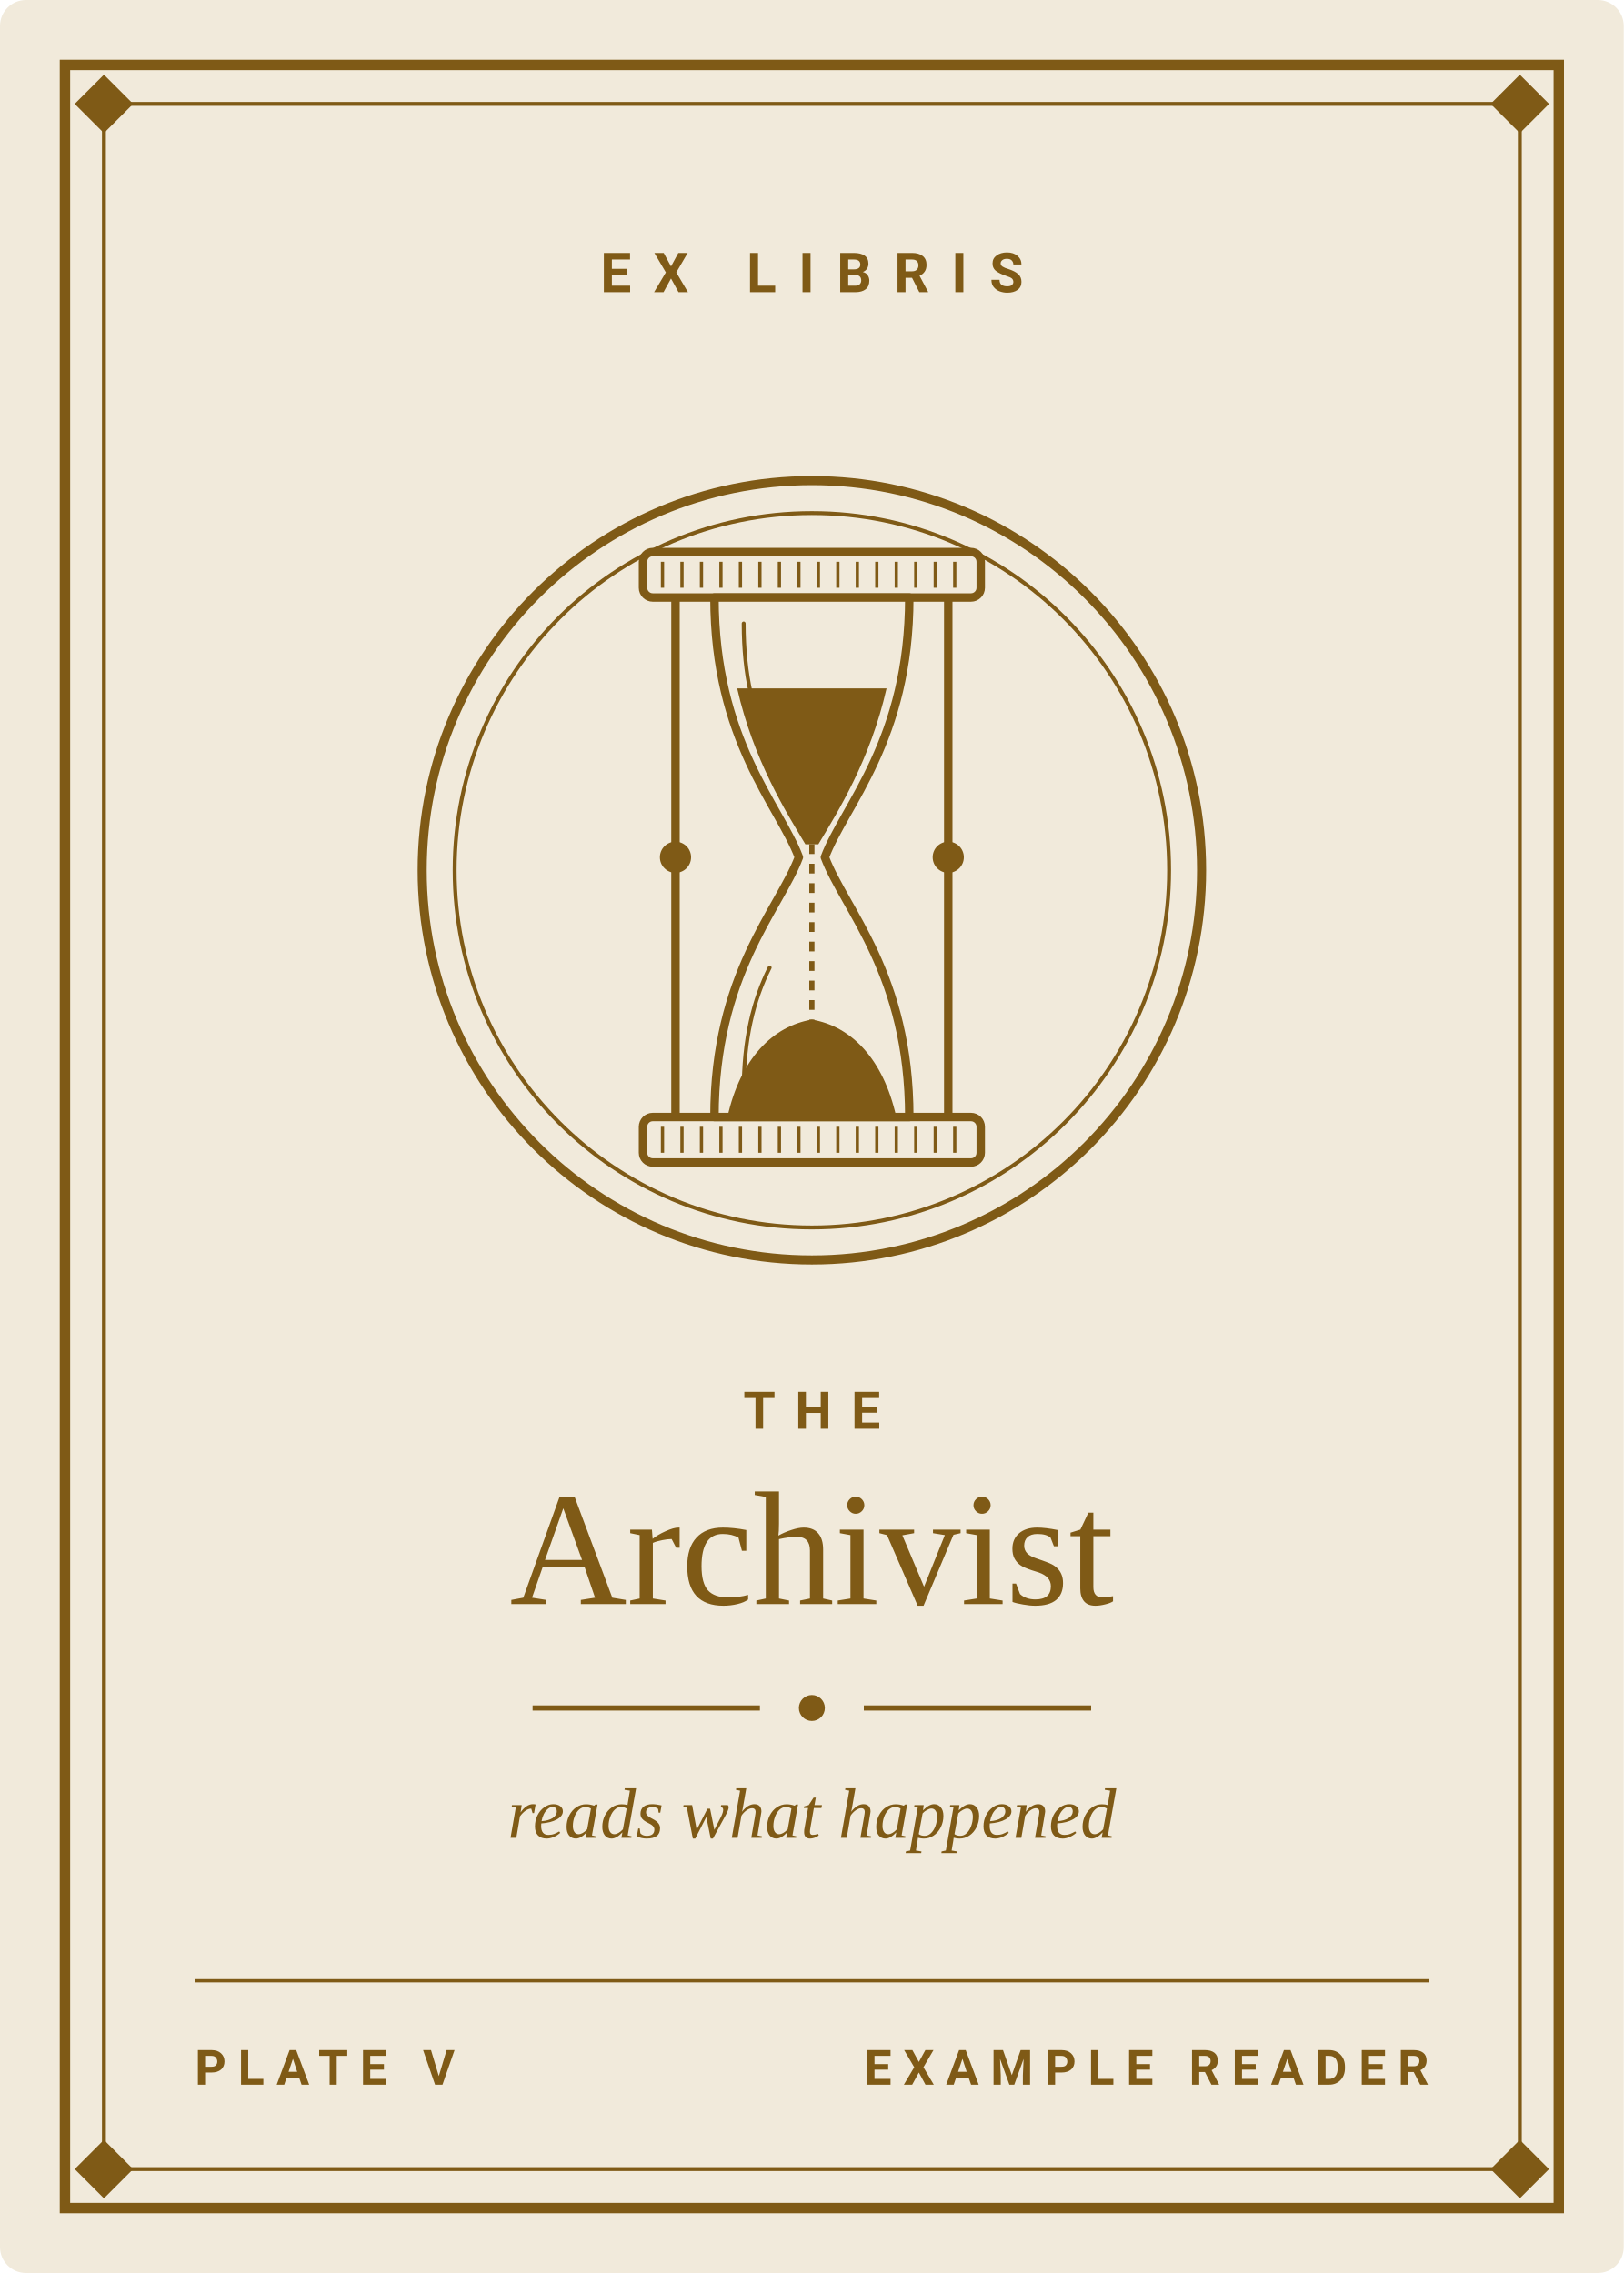
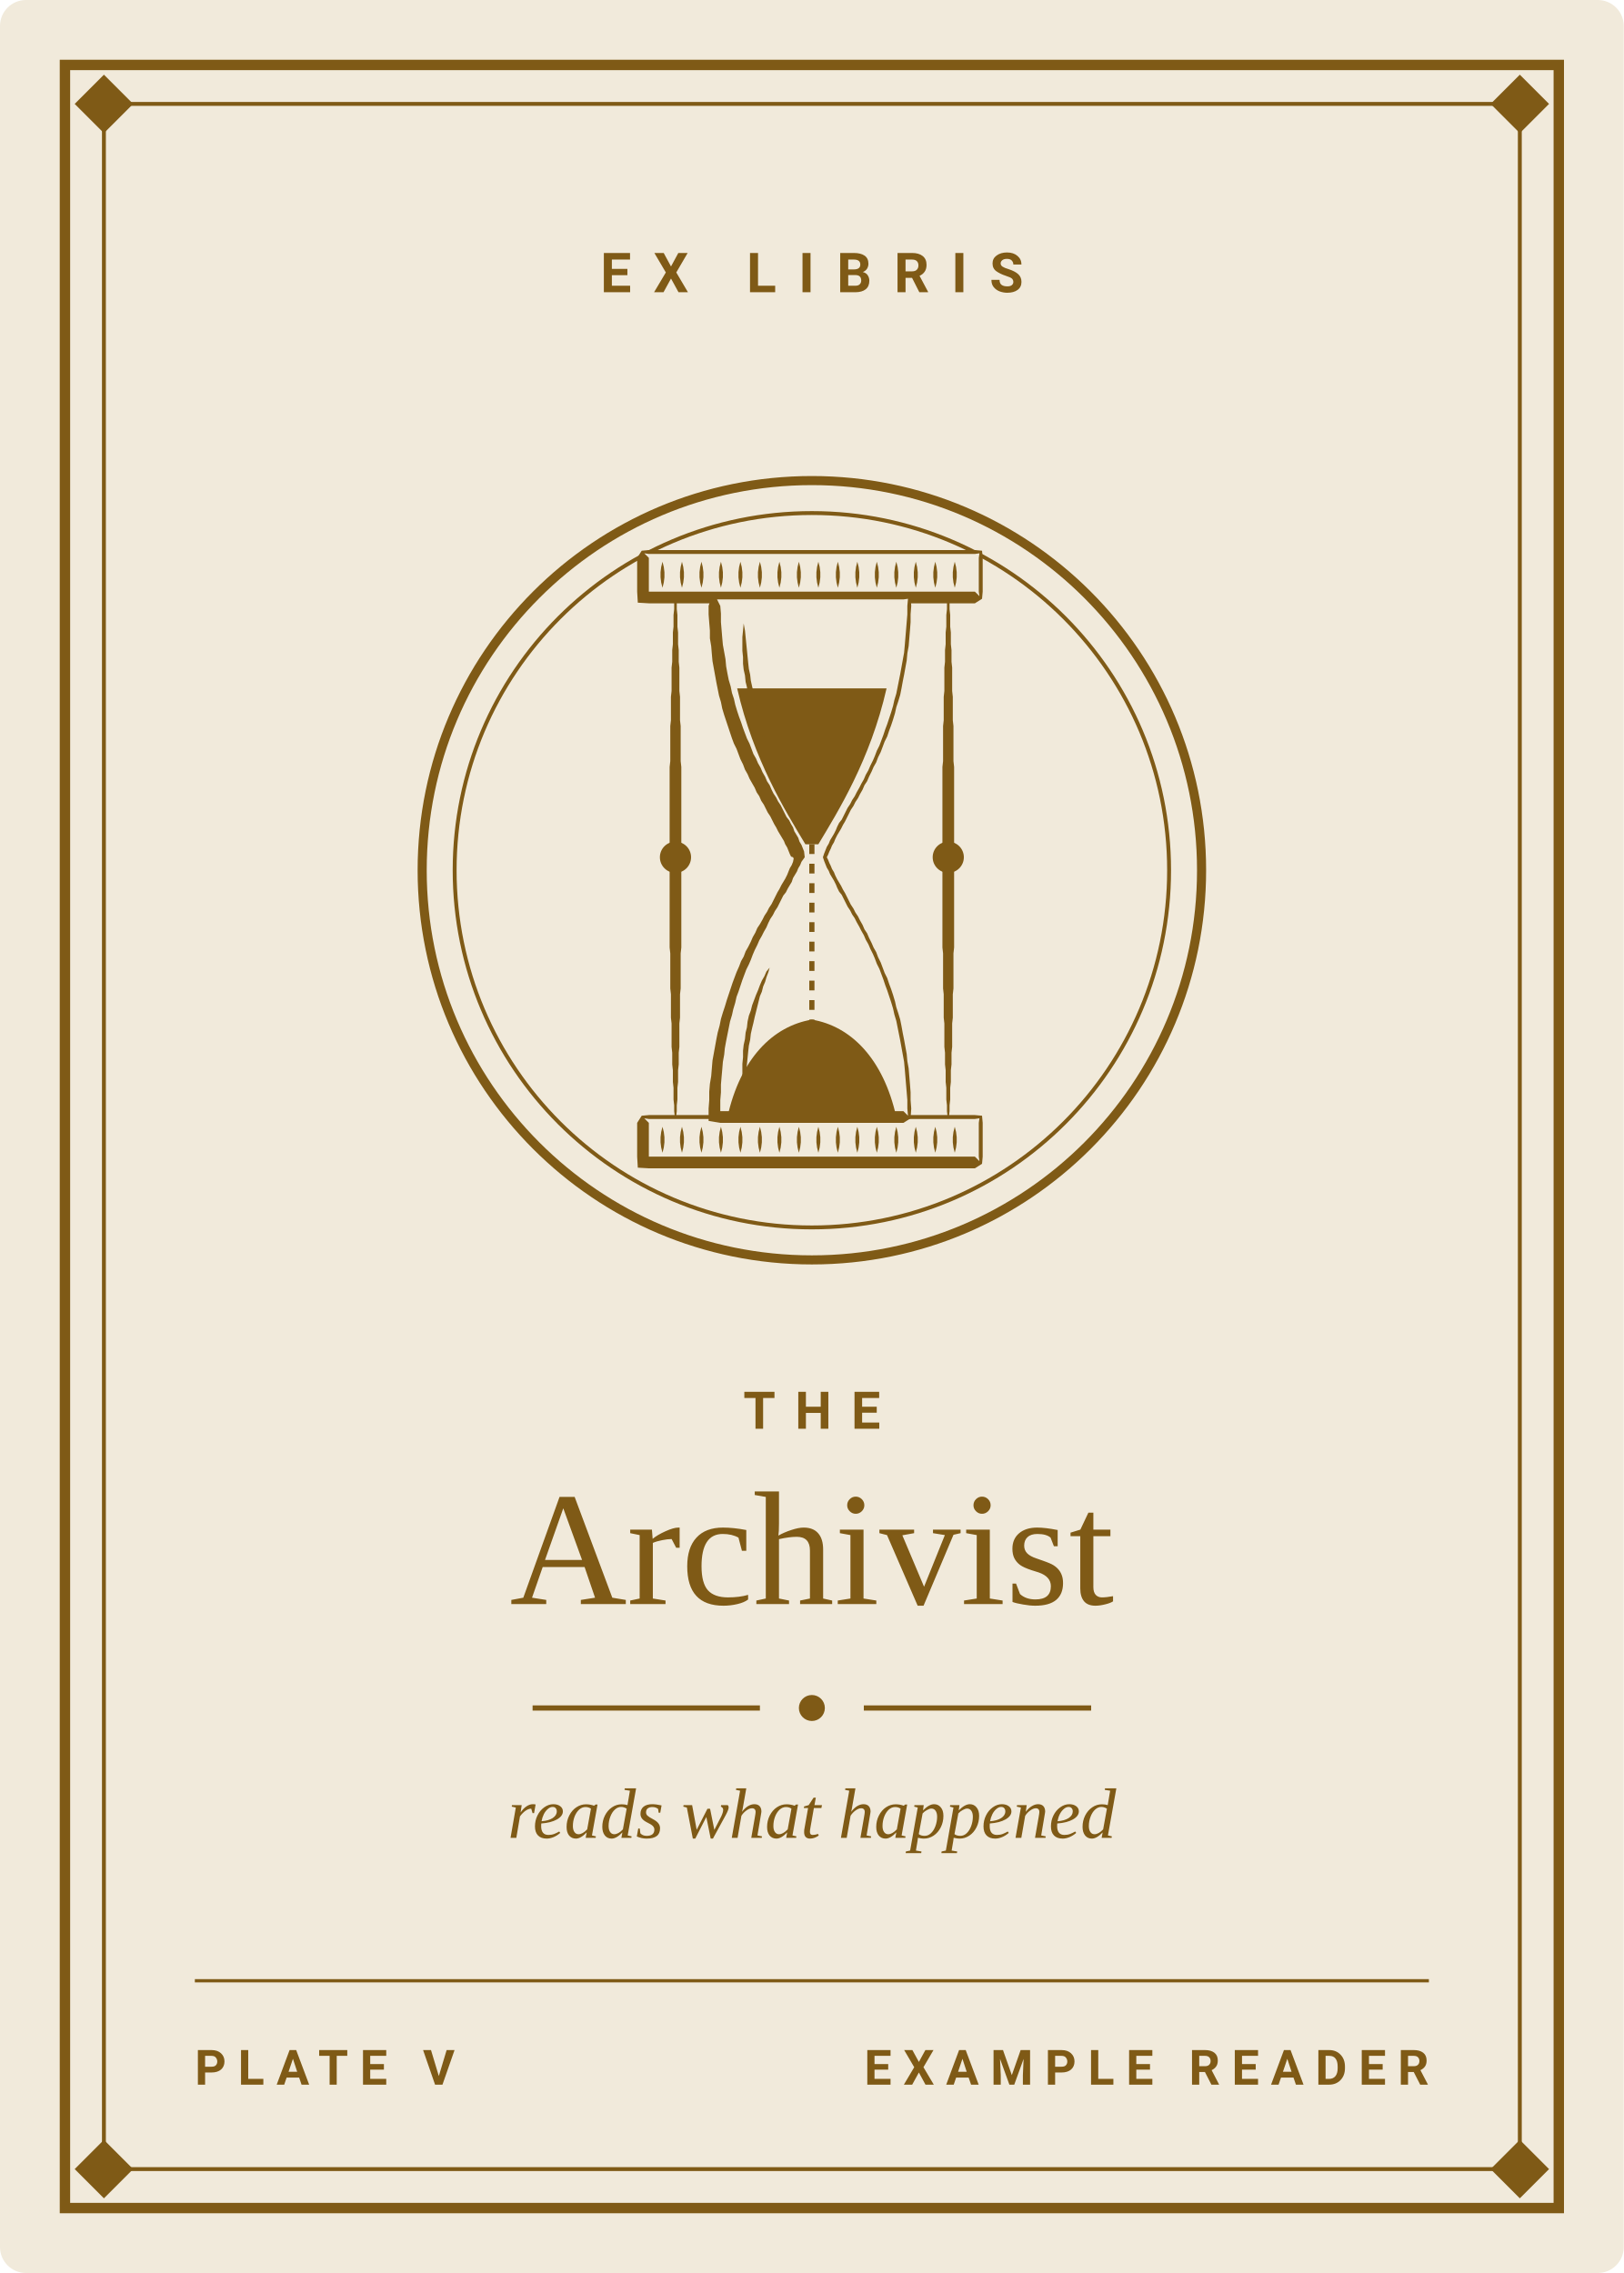
<svg xmlns="http://www.w3.org/2000/svg" class="plate id-arch" viewBox="0 0 250 350" width="250" height="350" role="img" aria-label="The Archivist reader card">
  <style>.pg,.pgf,.gg{fill:#f1eadb}.pl{stroke:#7f5a16;fill:none}.pf,.pt,.gd,.gi{fill:#7f5a16}.pgl{fill:#f1eadb;stroke:#7f5a16}.pgs,.gr,.gs{stroke:#f1eadb;fill:none}.gk{stroke:#7f5a16;fill:none}</style>
  <rect class="pg" width="250" height="350" rx="4" />
  <rect class="pl" x="10" y="10" width="230" height="330" stroke-width="1.6" />
  <rect class="pl" x="16" y="16" width="218" height="318" stroke-width=".6" />
  <path class="pf" d="M16 11.5L20.5 16L16 20.5L11.5 16ZM234 11.5L238.5 16L234 20.5L229.5 16ZM16 329.5L20.5 334L16 338.5L11.5 334ZM234 329.5L238.5 334L234 338.5L229.5 334Z" />
  <text class="pt" x="125" y="45" text-anchor="middle" font-size="8.5" letter-spacing="3.4" font-family="-apple-system, BlinkMacSystemFont, 'Segoe UI', Roboto, sans-serif" font-weight="600">EX LIBRIS</text>
  <circle class="pl" cx="125" cy="134" r="60" stroke-width="1.4" />
  <circle class="pl" cx="125" cy="134" r="55" stroke-width=".6" />
-   <rect class="pgl" x="99" y="85" width="52" height="7" rx="1.5" stroke-width="1.3" />
-   <rect class="pgl" x="99" y="172" width="52" height="7" rx="1.5" stroke-width="1.3" />
-   <path class="pl" d="M102 86.5V90.5M102 173.5V177.5M105 86.5V90.5M105 173.5V177.5M108 86.5V90.5M108 173.5V177.5M111 86.5V90.5M111 173.5V177.5M114 86.5V90.5M114 173.5V177.5M117 86.5V90.5M117 173.5V177.5M120 86.5V90.5M120 173.5V177.5M123 86.5V90.5M123 173.5V177.5M126 86.5V90.5M126 173.5V177.5M129 86.5V90.5M129 173.5V177.5M132 86.5V90.5M132 173.5V177.5M135 86.5V90.5M135 173.5V177.5M138 86.5V90.5M138 173.5V177.5M141 86.5V90.5M141 173.5V177.5M144 86.5V90.5M144 173.5V177.5M147 86.5V90.5M147 173.5V177.5" stroke-width=".5" />
-   <path class="pl" d="M104 92V172M146 92V172" stroke-width="1.3" />
+   <path class="pgf" d="M99 85H151V92H99Z" />
+   <path class="pf" d="M99.2 85.2L99.9 85.3L100.8 85.3L101.7 85.3L102.6 85.3L103.5 85.3L104.4 85.3L105.3 85.3L106.2 85.3L107.1 85.3L108 85.3L108.9 85.3L109.8 85.3L110.7 85.3L111.6 85.3L112.4 85.3L113.3 85.3L114.2 85.3L115.1 85.3L116 85.3L116.9 85.3L117.8 85.3L118.7 85.3L119.6 85.3L120.5 85.3L121.4 85.3L122.3 85.3L123.2 85.3L124.1 85.3L125 85.3L125.9 85.3L126.8 85.3L127.7 85.3L128.6 85.3L129.5 85.3L130.4 85.3L131.3 85.3L132.2 85.3L133.1 85.3L134 85.3L134.9 85.3L135.8 85.3L136.7 85.3L137.6 85.3L138.4 85.3L139.3 85.3L140.2 85.3L141.1 85.3L142 85.3L142.9 85.3L143.8 85.3L144.7 85.3L145.6 85.3L146.5 85.3L147.4 85.3L148.3 85.3L149.2 85.3L150.1 85.3L150.8 85.2L150.7 85.9L150.7 86.8L150.7 87.6L150.7 88.5L150.7 89.4L150.7 90.3L150.7 91.1L150.8 91.8L150.1 91.1L149.2 91.1L148.3 91.1L147.4 91.1L146.5 91.1L145.6 91.1L144.7 91.1L143.8 91.1L142.9 91.1L142 91.1L141.1 91.1L140.2 91.1L139.3 91.1L138.4 91.1L137.6 91.1L136.7 91.1L135.8 91.1L134.9 91.1L134 91.1L133.1 91.1L132.2 91.1L131.3 91.1L130.4 91.1L129.5 91.1L128.6 91.1L127.7 91.1L126.8 91.1L125.9 91.1L125 91.1L124.1 91.1L123.2 91.1L122.3 91.1L121.4 91.1L120.5 91.1L119.6 91.1L118.7 91.1L117.8 91.1L116.9 91.1L116 91.1L115.1 91.1L114.2 91.1L113.3 91.1L112.4 91.1L111.6 91.1L110.7 91.1L109.8 91.1L108.9 91.1L108 91.1L107.1 91.1L106.2 91.1L105.3 91.1L104.4 91.1L103.5 91.1L102.6 91.1L101.7 91.1L100.8 91.1L99.9 91.1L99.8 91.2L99.9 91.1L99.9 90.3L99.9 89.4L99.9 88.5L99.9 87.6L99.9 86.8L99.9 85.9ZM98.1 85.9L98.1 86.8L98.1 87.6L98.1 88.5L98.1 89.4L98.1 90.3L98.1 91.1L98.2 92.8L99.9 92.9L100.8 92.9L101.7 92.9L102.6 92.9L103.5 92.9L104.4 92.9L105.3 92.9L106.2 92.9L107.1 92.9L108 92.9L108.9 92.9L109.8 92.9L110.7 92.9L111.6 92.9L112.4 92.9L113.3 92.9L114.2 92.9L115.1 92.9L116 92.9L116.9 92.9L117.8 92.9L118.7 92.9L119.6 92.9L120.5 92.9L121.4 92.9L122.3 92.9L123.2 92.9L124.1 92.9L125 92.9L125.9 92.9L126.8 92.9L127.7 92.9L128.6 92.9L129.5 92.9L130.4 92.9L131.3 92.9L132.2 92.9L133.1 92.9L134 92.9L134.9 92.9L135.8 92.9L136.7 92.9L137.6 92.9L138.4 92.9L139.3 92.9L140.2 92.9L141.1 92.9L142 92.9L142.9 92.9L143.8 92.9L144.7 92.9L145.6 92.9L146.5 92.9L147.4 92.9L148.3 92.9L149.2 92.9L150.1 92.9L151.2 92.2L151.3 91.1L151.3 90.3L151.3 89.4L151.3 88.5L151.3 87.6L151.3 86.8L151.3 85.9L151.2 84.8L150.1 84.7L149.2 84.7L148.3 84.7L147.4 84.7L146.5 84.7L145.6 84.7L144.7 84.7L143.8 84.7L142.9 84.7L142 84.7L141.1 84.7L140.2 84.7L139.3 84.7L138.4 84.7L137.6 84.7L136.7 84.7L135.8 84.7L134.9 84.7L134 84.7L133.1 84.7L132.2 84.7L131.3 84.7L130.4 84.7L129.5 84.7L128.6 84.7L127.7 84.7L126.8 84.7L125.9 84.7L125 84.7L124.1 84.7L123.2 84.7L122.3 84.7L121.4 84.7L120.5 84.7L119.6 84.7L118.7 84.7L117.8 84.7L116.9 84.7L116 84.7L115.1 84.7L114.2 84.7L113.3 84.7L112.4 84.7L111.6 84.7L110.7 84.7L109.8 84.7L108.9 84.7L108 84.7L107.1 84.7L106.2 84.7L105.3 84.7L104.4 84.7L103.5 84.7L102.6 84.7L101.7 84.7L100.8 84.7L99.9 84.7L98.8 84.8Z" />
+   <path class="pgf" d="M99 172H151V179H99Z" />
+   <path class="pf" d="M99.2 172.2L99.9 172.3L100.8 172.3L101.7 172.3L102.6 172.3L103.5 172.3L104.4 172.3L105.3 172.3L106.2 172.3L107.1 172.3L108 172.3L108.9 172.3L109.8 172.3L110.7 172.3L111.6 172.3L112.4 172.3L113.3 172.3L114.2 172.3L115.1 172.3L116 172.3L116.9 172.3L117.8 172.3L118.7 172.3L119.6 172.3L120.5 172.3L121.4 172.3L122.3 172.3L123.2 172.3L124.1 172.3L125 172.3L125.9 172.3L126.8 172.3L127.7 172.3L128.6 172.3L129.5 172.3L130.4 172.3L131.3 172.3L132.2 172.3L133.1 172.3L134 172.3L134.9 172.3L135.8 172.3L136.7 172.3L137.6 172.3L138.4 172.3L139.3 172.3L140.2 172.3L141.1 172.3L142 172.3L142.9 172.3L143.8 172.3L144.7 172.3L145.6 172.3L146.5 172.3L147.4 172.3L148.3 172.3L149.2 172.3L150.1 172.3L150.8 172.2L150.7 172.9L150.7 173.8L150.7 174.6L150.7 175.5L150.7 176.4L150.7 177.3L150.7 178.1L150.8 178.8L150.1 178.1L149.2 178.1L148.3 178.1L147.4 178.1L146.5 178.1L145.6 178.1L144.7 178.1L143.8 178.1L142.9 178.1L142 178.1L141.1 178.1L140.2 178.1L139.3 178.1L138.4 178.1L137.6 178.1L136.7 178.1L135.8 178.1L134.9 178.1L134 178.1L133.1 178.1L132.2 178.1L131.3 178.1L130.4 178.1L129.5 178.1L128.6 178.1L127.7 178.1L126.8 178.1L125.9 178.1L125 178.1L124.1 178.1L123.2 178.1L122.3 178.1L121.4 178.1L120.5 178.1L119.6 178.1L118.7 178.1L117.8 178.1L116.9 178.1L116 178.1L115.1 178.1L114.2 178.1L113.3 178.1L112.4 178.1L111.6 178.1L110.7 178.1L109.8 178.1L108.9 178.1L108 178.1L107.1 178.1L106.2 178.1L105.3 178.1L104.4 178.1L103.5 178.1L102.6 178.1L101.7 178.1L100.8 178.1L99.9 178.1L99.8 178.2L99.9 178.1L99.9 177.3L99.9 176.4L99.9 175.5L99.9 174.6L99.9 173.8L99.9 172.9ZM98.1 172.9L98.1 173.8L98.1 174.6L98.1 175.5L98.1 176.4L98.1 177.3L98.1 178.1L98.2 179.8L99.9 179.9L100.8 179.9L101.7 179.9L102.6 179.9L103.5 179.9L104.4 179.9L105.3 179.9L106.2 179.9L107.1 179.9L108 179.9L108.9 179.9L109.8 179.9L110.7 179.9L111.6 179.9L112.4 179.9L113.3 179.9L114.2 179.9L115.1 179.9L116 179.9L116.9 179.9L117.8 179.9L118.7 179.9L119.6 179.9L120.5 179.9L121.4 179.9L122.3 179.9L123.2 179.9L124.1 179.9L125 179.9L125.9 179.9L126.8 179.9L127.7 179.9L128.6 179.9L129.5 179.9L130.4 179.9L131.3 179.9L132.2 179.9L133.1 179.9L134 179.9L134.9 179.9L135.8 179.9L136.7 179.9L137.6 179.9L138.4 179.9L139.3 179.9L140.2 179.9L141.1 179.9L142 179.9L142.9 179.9L143.8 179.9L144.7 179.9L145.6 179.9L146.5 179.9L147.4 179.9L148.3 179.9L149.2 179.9L150.1 179.9L151.2 179.2L151.3 178.1L151.3 177.3L151.3 176.4L151.3 175.5L151.3 174.6L151.3 173.8L151.3 172.9L151.2 171.8L150.1 171.7L149.2 171.7L148.3 171.7L147.4 171.7L146.5 171.7L145.6 171.7L144.7 171.7L143.8 171.7L142.9 171.7L142 171.7L141.1 171.7L140.2 171.7L139.3 171.7L138.4 171.7L137.6 171.7L136.7 171.7L135.8 171.7L134.9 171.7L134 171.7L133.1 171.7L132.2 171.7L131.3 171.7L130.4 171.7L129.5 171.7L128.6 171.7L127.7 171.7L126.8 171.7L125.9 171.7L125 171.7L124.1 171.7L123.2 171.7L122.3 171.7L121.4 171.7L120.5 171.7L119.6 171.7L118.7 171.7L117.8 171.7L116.9 171.7L116 171.7L115.1 171.7L114.2 171.7L113.3 171.7L112.4 171.7L111.6 171.7L110.7 171.7L109.8 171.7L108.9 171.7L108 171.7L107.1 171.7L106.2 171.7L105.3 171.7L104.4 171.7L103.5 171.7L102.6 171.7L101.7 171.7L100.8 171.7L99.9 171.7L98.8 171.8Z" />
+   <path class="pf" d="M102 86.5L101.8 87.3L101.7 88.1L101.7 88.9L101.8 89.7L102 90.5L102 90.5L102.2 89.7L102.3 88.9L102.3 88.1L102.2 87.3L102 86.5ZM102 173.5L101.8 174.3L101.7 175.1L101.7 175.9L101.8 176.7L102 177.5L102 177.5L102.2 176.7L102.3 175.9L102.3 175.1L102.2 174.3L102 173.5ZM105 86.5L104.8 87.3L104.7 88.1L104.7 88.9L104.8 89.7L105 90.5L105 90.5L105.2 89.7L105.3 88.9L105.3 88.1L105.2 87.3L105 86.5ZM105 173.5L104.8 174.3L104.7 175.1L104.7 175.9L104.8 176.7L105 177.5L105 177.5L105.2 176.7L105.3 175.9L105.3 175.1L105.2 174.3L105 173.5ZM108 86.5L107.8 87.3L107.7 88.1L107.7 88.9L107.8 89.7L108 90.5L108 90.5L108.2 89.7L108.3 88.9L108.3 88.1L108.2 87.3L108 86.5ZM108 173.5L107.8 174.3L107.7 175.1L107.7 175.9L107.8 176.7L108 177.5L108 177.5L108.2 176.7L108.3 175.9L108.3 175.1L108.2 174.3L108 173.5ZM111 86.5L110.8 87.3L110.7 88.1L110.7 88.9L110.8 89.7L111 90.5L111 90.5L111.2 89.7L111.3 88.9L111.3 88.1L111.2 87.3L111 86.5ZM111 173.5L110.8 174.3L110.7 175.1L110.7 175.9L110.8 176.7L111 177.5L111 177.5L111.2 176.7L111.3 175.9L111.3 175.1L111.2 174.3L111 173.5ZM114 86.5L113.8 87.3L113.7 88.1L113.7 88.9L113.8 89.7L114 90.5L114 90.5L114.2 89.7L114.3 88.9L114.3 88.1L114.2 87.3L114 86.5ZM114 173.5L113.8 174.3L113.7 175.1L113.7 175.9L113.8 176.7L114 177.5L114 177.5L114.2 176.7L114.3 175.9L114.3 175.1L114.2 174.3L114 173.5ZM117 86.5L116.8 87.3L116.7 88.1L116.7 88.9L116.8 89.7L117 90.5L117 90.5L117.2 89.7L117.3 88.9L117.3 88.1L117.2 87.3L117 86.5ZM117 173.5L116.8 174.3L116.7 175.1L116.7 175.9L116.8 176.7L117 177.5L117 177.5L117.2 176.7L117.3 175.9L117.3 175.1L117.2 174.3L117 173.5ZM120 86.5L119.8 87.3L119.7 88.1L119.7 88.9L119.8 89.7L120 90.5L120 90.5L120.2 89.7L120.3 88.9L120.3 88.1L120.2 87.3L120 86.5ZM120 173.5L119.8 174.3L119.7 175.1L119.7 175.9L119.8 176.7L120 177.5L120 177.5L120.2 176.7L120.3 175.9L120.3 175.1L120.2 174.3L120 173.5ZM123 86.5L122.8 87.3L122.7 88.1L122.7 88.9L122.8 89.7L123 90.5L123 90.5L123.2 89.7L123.3 88.9L123.3 88.1L123.2 87.3L123 86.5ZM123 173.5L122.8 174.3L122.7 175.1L122.7 175.9L122.8 176.7L123 177.5L123 177.5L123.2 176.7L123.3 175.9L123.3 175.1L123.2 174.3L123 173.5ZM126 86.5L125.8 87.3L125.7 88.1L125.7 88.9L125.8 89.7L126 90.5L126 90.5L126.2 89.7L126.3 88.9L126.3 88.1L126.2 87.3L126 86.5ZM126 173.5L125.8 174.3L125.7 175.1L125.7 175.9L125.8 176.7L126 177.5L126 177.5L126.2 176.7L126.3 175.9L126.3 175.1L126.2 174.3L126 173.5ZM129 86.5L128.8 87.3L128.7 88.1L128.7 88.9L128.8 89.7L129 90.5L129 90.5L129.2 89.7L129.3 88.9L129.3 88.1L129.2 87.3L129 86.5ZM129 173.5L128.8 174.3L128.7 175.1L128.7 175.9L128.8 176.7L129 177.5L129 177.5L129.2 176.7L129.3 175.9L129.3 175.1L129.2 174.3L129 173.5ZM132 86.5L131.8 87.3L131.7 88.1L131.7 88.9L131.8 89.7L132 90.5L132 90.5L132.2 89.7L132.3 88.9L132.3 88.1L132.2 87.3L132 86.5ZM132 173.5L131.8 174.3L131.7 175.1L131.7 175.9L131.8 176.7L132 177.5L132 177.5L132.2 176.7L132.3 175.9L132.3 175.1L132.2 174.3L132 173.5ZM135 86.5L134.8 87.3L134.7 88.1L134.7 88.9L134.8 89.7L135 90.5L135 90.5L135.2 89.7L135.3 88.9L135.3 88.1L135.2 87.3L135 86.5ZM135 173.5L134.8 174.3L134.7 175.1L134.7 175.9L134.8 176.7L135 177.5L135 177.5L135.2 176.7L135.3 175.9L135.3 175.1L135.2 174.3L135 173.5ZM138 86.5L137.8 87.3L137.7 88.1L137.7 88.9L137.8 89.7L138 90.5L138 90.5L138.2 89.7L138.3 88.9L138.3 88.1L138.2 87.3L138 86.5ZM138 173.5L137.8 174.3L137.7 175.1L137.7 175.9L137.8 176.7L138 177.5L138 177.5L138.2 176.7L138.3 175.9L138.3 175.1L138.2 174.3L138 173.5ZM141 86.5L140.8 87.3L140.7 88.1L140.7 88.9L140.8 89.7L141 90.5L141 90.5L141.2 89.7L141.3 88.9L141.3 88.1L141.2 87.3L141 86.5ZM141 173.5L140.8 174.3L140.7 175.1L140.7 175.9L140.8 176.7L141 177.5L141 177.5L141.2 176.7L141.3 175.9L141.3 175.1L141.2 174.3L141 173.5ZM144 86.5L143.8 87.3L143.7 88.1L143.7 88.9L143.8 89.7L144 90.5L144 90.5L144.2 89.7L144.3 88.9L144.3 88.1L144.2 87.3L144 86.5ZM144 173.5L143.8 174.3L143.7 175.1L143.7 175.9L143.8 176.7L144 177.5L144 177.5L144.2 176.7L144.3 175.9L144.3 175.1L144.2 174.3L144 173.5ZM147 86.5L146.8 87.3L146.7 88.1L146.7 88.9L146.8 89.7L147 90.5L147 90.5L147.2 89.7L147.3 88.9L147.3 88.1L147.2 87.3L147 86.5ZM147 173.5L146.8 174.3L146.7 175.1L146.7 175.9L146.8 176.7L147 177.5L147 177.5L147.2 176.7L147.3 175.9L147.3 175.1L147.2 174.3L147 173.5Z" />
+   <path class="pf" d="M103.9 92L103.8 92.9L103.8 93.8L103.7 94.7L103.7 95.6L103.7 96.5L103.6 97.4L103.6 98.3L103.6 99.2L103.5 100.1L103.5 101L103.5 101.9L103.4 102.8L103.4 103.7L103.4 104.6L103.4 105.5L103.4 106.4L103.3 107.3L103.3 108.2L103.3 109.1L103.3 110L103.3 110.9L103.2 111.8L103.2 112.7L103.2 113.6L103.2 114.5L103.2 115.4L103.2 116.3L103.2 117.2L103.1 118.1L103.1 119L103.1 119.9L103.1 120.8L103.1 121.7L103.1 122.6L103.1 123.5L103.1 124.4L103.1 125.3L103.1 126.2L103.1 127.1L103.1 128L103.1 128.9L103.1 129.8L103.1 130.7L103.1 131.6L103.1 132.4L103.1 133.3L103.1 134.2L103.1 135.1L103.1 136L103.1 136.9L103.1 137.8L103.1 138.7L103.1 139.6L103.1 140.5L103.1 141.4L103.1 142.3L103.1 143.2L103.1 144.1L103.1 145L103.1 145.9L103.2 146.8L103.2 147.7L103.2 148.6L103.2 149.5L103.2 150.4L103.2 151.3L103.2 152.2L103.3 153.1L103.3 154L103.3 154.9L103.3 155.8L103.3 156.7L103.4 157.6L103.4 158.5L103.4 159.4L103.4 160.3L103.4 161.2L103.5 162.1L103.5 163L103.5 163.9L103.6 164.8L103.6 165.7L103.6 166.6L103.7 167.5L103.7 168.4L103.7 169.3L103.8 170.2L103.8 171.1L103.9 172L104.1 172L104.2 171.1L104.2 170.2L104.3 169.3L104.3 168.4L104.3 167.5L104.4 166.6L104.4 165.7L104.4 164.8L104.5 163.9L104.5 163L104.5 162.1L104.6 161.2L104.6 160.3L104.6 159.4L104.6 158.5L104.6 157.6L104.7 156.7L104.7 155.8L104.7 154.9L104.7 154L104.7 153.1L104.8 152.2L104.8 151.3L104.8 150.4L104.8 149.5L104.8 148.6L104.8 147.7L104.8 146.8L104.9 145.9L104.9 145L104.9 144.1L104.9 143.2L104.9 142.3L104.9 141.4L104.9 140.5L104.9 139.6L104.9 138.7L104.9 137.8L104.9 136.9L104.9 136L104.9 135.1L104.9 134.2L104.9 133.3L104.9 132.4L104.9 131.6L104.9 130.7L104.9 129.8L104.9 128.9L104.9 128L104.9 127.1L104.9 126.2L104.9 125.3L104.9 124.4L104.9 123.5L104.9 122.6L104.9 121.7L104.9 120.8L104.9 119.9L104.9 119L104.9 118.1L104.8 117.2L104.8 116.3L104.8 115.4L104.8 114.5L104.8 113.6L104.8 112.7L104.8 111.8L104.7 110.9L104.7 110L104.7 109.1L104.7 108.2L104.7 107.3L104.6 106.4L104.6 105.5L104.6 104.6L104.6 103.7L104.6 102.8L104.5 101.9L104.5 101L104.5 100.1L104.4 99.2L104.4 98.3L104.4 97.4L104.3 96.5L104.3 95.6L104.3 94.7L104.2 93.8L104.2 92.9L104.1 92ZM145.9 92L145.8 92.9L145.8 93.8L145.7 94.7L145.7 95.6L145.7 96.5L145.6 97.4L145.6 98.3L145.6 99.2L145.5 100.1L145.5 101L145.5 101.9L145.4 102.8L145.4 103.7L145.4 104.6L145.4 105.5L145.4 106.4L145.3 107.3L145.3 108.2L145.3 109.1L145.3 110L145.3 110.9L145.2 111.8L145.2 112.7L145.2 113.6L145.2 114.5L145.2 115.4L145.2 116.3L145.2 117.2L145.1 118.1L145.1 119L145.1 119.9L145.1 120.8L145.1 121.7L145.1 122.6L145.1 123.5L145.1 124.4L145.1 125.3L145.1 126.2L145.1 127.1L145.1 128L145.1 128.9L145.1 129.8L145.1 130.7L145.1 131.6L145.1 132.4L145.1 133.3L145.1 134.2L145.1 135.1L145.1 136L145.1 136.9L145.1 137.8L145.1 138.7L145.1 139.6L145.1 140.5L145.1 141.4L145.1 142.3L145.1 143.2L145.1 144.1L145.1 145L145.1 145.9L145.2 146.8L145.2 147.7L145.2 148.6L145.2 149.5L145.2 150.4L145.2 151.3L145.2 152.2L145.3 153.1L145.3 154L145.3 154.9L145.3 155.8L145.3 156.7L145.4 157.6L145.4 158.5L145.4 159.4L145.4 160.3L145.4 161.2L145.5 162.1L145.5 163L145.5 163.9L145.6 164.8L145.6 165.7L145.6 166.6L145.7 167.5L145.7 168.4L145.7 169.3L145.8 170.2L145.8 171.1L145.9 172L146.1 172L146.2 171.1L146.2 170.2L146.3 169.3L146.3 168.4L146.3 167.5L146.4 166.6L146.4 165.7L146.4 164.8L146.5 163.9L146.5 163L146.5 162.1L146.6 161.2L146.6 160.3L146.6 159.4L146.6 158.5L146.6 157.6L146.7 156.7L146.7 155.8L146.7 154.9L146.7 154L146.7 153.1L146.8 152.2L146.8 151.3L146.8 150.4L146.8 149.5L146.8 148.6L146.8 147.7L146.8 146.8L146.9 145.9L146.9 145L146.9 144.1L146.9 143.2L146.9 142.3L146.9 141.4L146.9 140.5L146.9 139.6L146.9 138.7L146.9 137.8L146.9 136.9L146.9 136L146.9 135.1L146.9 134.2L146.9 133.3L146.9 132.4L146.9 131.6L146.9 130.7L146.9 129.8L146.9 128.9L146.9 128L146.9 127.1L146.9 126.2L146.9 125.3L146.9 124.4L146.9 123.5L146.9 122.6L146.9 121.7L146.9 120.8L146.9 119.9L146.9 119L146.9 118.1L146.8 117.2L146.8 116.3L146.8 115.4L146.8 114.5L146.8 113.6L146.8 112.7L146.8 111.8L146.7 110.9L146.7 110L146.7 109.1L146.7 108.2L146.7 107.3L146.6 106.4L146.6 105.5L146.6 104.6L146.6 103.7L146.6 102.8L146.5 101.9L146.5 101L146.5 100.1L146.4 99.2L146.4 98.3L146.4 97.4L146.3 96.5L146.3 95.6L146.3 94.7L146.2 93.8L146.2 92.9L146.1 92Z" />
  <circle class="pf" cx="104" cy="132" r="2.4" />
  <circle class="pf" cx="146" cy="132" r="2.4" />
-   <path class="pgl" d="M110 92C110 114 120 124 123 132C120 140 110 150 110 172H140C140 150 130 140 127 132C130 124 140 114 140 92Z" stroke-width="1.3" stroke-linejoin="round" />
+   <path class="pgf" d="M110 92C110 114 120 124 123 132C120 140 110 150 110 172H140C140 150 130 140 127 132C130 124 140 114 140 92Z" />
+   <path class="pf" d="M109.6 91.7L109.1 93.3L109.1 94.6L109.2 95.9L109.3 97.1L109.3 98.3L109.5 99.5L109.6 100.7L109.7 101.8L109.9 102.9L110.1 104L110.3 105.1L110.5 106.1L110.7 107.1L111 108.1L111.2 109.1L111.5 110.1L111.8 111L112.1 111.9L112.4 112.8L112.7 113.7L113 114.5L113.4 115.3L113.7 116.1L114 116.9L114.4 117.7L114.7 118.5L115.1 119.2L115.4 119.9L115.8 120.6L116.2 121.3L116.5 122L116.9 122.6L117.2 123.3L117.6 123.9L117.9 124.5L118.2 125.1L118.6 125.7L118.9 126.3L119.2 126.9L119.5 127.4L119.8 128L120.1 128.5L120.4 129L120.7 129.5L120.9 130L121.2 130.5L121.4 131L121.6 131.5L121.8 131.9L122.1 132L122.2 132.2L122.1 132.7L121.9 133.2L121.6 133.7L121.4 134.2L121.2 134.7L120.9 135.3L120.6 135.8L120.3 136.3L120 136.9L119.7 137.4L119.4 138L119.1 138.6L118.8 139.2L118.4 139.8L118.1 140.4L117.7 141L117.4 141.6L117 142.3L116.6 142.9L116.3 143.6L115.9 144.3L115.6 145L115.2 145.8L114.8 146.5L114.5 147.3L114.1 148L113.8 148.8L113.4 149.7L113.1 150.5L112.8 151.3L112.5 152.2L112.2 153.1L111.9 154L111.6 155L111.3 155.9L111 156.9L110.8 157.9L110.5 159L110.3 160L110.1 161.1L109.9 162.2L109.7 163.3L109.6 164.5L109.5 165.7L109.3 166.9L109.2 168.1L109.2 169.4L109.1 170.7L109.1 172.6L110.9 172.9L111.8 172.9L112.6 172.9L113.5 172.9L114.4 172.9L115.3 172.9L116.2 172.9L117.1 172.9L117.9 172.9L118.8 172.9L119.7 172.9L120.6 172.9L121.5 172.9L122.4 172.9L123.2 172.9L124.1 172.9L125 172.9L125.9 172.9L126.8 172.9L127.6 172.9L128.5 172.9L129.4 172.9L130.3 172.9L131.2 172.9L132.1 172.9L132.9 172.9L133.8 172.9L134.7 172.9L135.6 172.9L136.5 172.9L137.4 172.9L138.2 172.9L139.1 172.9L140.2 172.2L140.3 170.7L140.2 169.4L140.2 168.2L140.1 166.9L140 165.7L139.9 164.5L139.7 163.4L139.6 162.3L139.4 161.2L139.2 160.1L139 159.1L138.8 158L138.6 157L138.3 156L138 155.1L137.8 154.2L137.5 153.2L137.2 152.3L136.9 151.5L136.6 150.6L136.2 149.8L135.9 149L135.6 148.2L135.2 147.4L134.9 146.6L134.5 145.9L134.2 145.2L133.8 144.4L133.5 143.7L133.1 143.1L132.8 142.4L132.4 141.7L132.1 141.1L131.7 140.5L131.4 139.9L131 139.3L130.7 138.7L130.4 138.1L130.1 137.5L129.8 137L129.5 136.4L129.2 135.9L128.9 135.4L128.6 134.8L128.4 134.3L128.1 133.8L127.9 133.3L127.7 132.9L127.5 132.4L127.3 132L127.5 131.6L127.7 131.1L127.9 130.7L128.1 130.2L128.4 129.7L128.6 129.2L128.9 128.6L129.2 128.1L129.5 127.6L129.8 127L130.1 126.5L130.4 125.9L130.7 125.3L131 124.7L131.4 124.1L131.7 123.5L132.1 122.9L132.4 122.3L132.8 121.6L133.1 120.9L133.5 120.3L133.8 119.6L134.2 118.8L134.5 118.1L134.9 117.4L135.2 116.6L135.6 115.8L135.9 115L136.2 114.2L136.6 113.4L136.9 112.5L137.2 111.7L137.5 110.8L137.8 109.8L138 108.9L138.3 108L138.6 107L138.8 106L139 104.9L139.2 103.9L139.4 102.8L139.6 101.7L139.7 100.6L139.9 99.5L140 98.3L140.1 97.1L140.2 95.8L140.2 94.6L140.3 93.3L140.2 91.8L139.1 91.7L138.2 91.7L137.4 91.7L136.5 91.7L135.6 91.7L134.7 91.7L133.8 91.7L132.9 91.7L132.1 91.7L131.2 91.7L130.3 91.7L129.4 91.7L128.5 91.7L127.6 91.7L126.8 91.7L125.9 91.7L125 91.7L124.1 91.7L123.2 91.7L122.4 91.7L121.5 91.7L120.6 91.7L119.7 91.7L118.8 91.7L117.9 91.7L117.1 91.7L116.2 91.7L115.3 91.7L114.4 91.7L113.5 91.7L112.6 91.7L111.8 91.7L110.9 91.7ZM110.9 92.3L111.8 92.3L112.6 92.3L113.5 92.3L114.4 92.3L115.3 92.3L116.2 92.3L117.1 92.3L117.9 92.3L118.8 92.3L119.7 92.3L120.6 92.3L121.5 92.3L122.4 92.3L123.2 92.3L124.1 92.3L125 92.3L125.9 92.3L126.8 92.3L127.6 92.3L128.5 92.3L129.4 92.3L130.3 92.3L131.2 92.3L132.1 92.3L132.9 92.3L133.8 92.3L134.7 92.3L135.6 92.3L136.5 92.3L137.4 92.3L138.2 92.3L139.1 92.3L139.8 92.2L139.7 93.3L139.7 94.6L139.6 95.8L139.5 97L139.4 98.2L139.3 99.4L139.2 100.5L139 101.6L138.8 102.7L138.6 103.8L138.4 104.8L138.2 105.8L138 106.8L137.7 107.8L137.5 108.7L137.2 109.7L136.9 110.6L136.6 111.5L136.3 112.3L136 113.2L135.7 114L135.4 114.8L135 115.6L134.7 116.4L134.4 117.1L134 117.9L133.7 118.6L133.3 119.3L133 120L132.6 120.7L132.3 121.3L131.9 122L131.6 122.6L131.2 123.2L130.9 123.8L130.5 124.4L130.2 125L129.9 125.6L129.6 126.2L129.2 126.7L128.9 127.3L128.7 127.8L128.4 128.4L128.1 128.9L127.8 129.4L127.6 129.9L127.3 130.4L127.1 130.9L126.9 131.4L126.7 132L126.9 132.6L127.1 133.1L127.3 133.6L127.6 134.1L127.8 134.6L128.1 135.1L128.4 135.6L128.7 136.2L128.9 136.7L129.2 137.3L129.6 137.8L129.9 138.4L130.2 139L130.5 139.6L130.9 140.2L131.2 140.8L131.6 141.4L131.9 142L132.3 142.7L132.6 143.3L133 144L133.3 144.7L133.7 145.4L134 146.1L134.4 146.9L134.7 147.6L135 148.4L135.4 149.2L135.7 150L136 150.8L136.3 151.7L136.6 152.5L136.9 153.4L137.2 154.3L137.5 155.3L137.7 156.2L138 157.2L138.2 158.2L138.4 159.2L138.6 160.2L138.8 161.3L139 162.4L139.2 163.5L139.3 164.6L139.4 165.8L139.5 167L139.6 168.2L139.7 169.4L139.7 170.7L139.8 171.8L139.1 171.1L138.2 171.1L137.4 171.1L136.5 171.1L135.6 171.1L134.7 171.1L133.8 171.1L132.9 171.1L132.1 171.1L131.2 171.1L130.3 171.1L129.4 171.1L128.5 171.1L127.6 171.1L126.8 171.1L125.9 171.1L125 171.1L124.1 171.1L123.2 171.1L122.4 171.1L121.5 171.1L120.6 171.1L119.7 171.1L118.8 171.1L117.9 171.1L117.1 171.1L116.2 171.1L115.3 171.1L114.4 171.1L113.5 171.1L112.6 171.1L111.8 171.1L110.9 171.1L110.9 171.4L110.9 170.7L110.9 169.4L111 168.2L111 167L111.1 165.8L111.2 164.7L111.3 163.5L111.5 162.4L111.6 161.4L111.8 160.3L112 159.3L112.2 158.3L112.4 157.3L112.7 156.3L112.9 155.4L113.2 154.4L113.4 153.5L113.7 152.7L114 151.8L114.3 150.9L114.6 150.1L114.9 149.3L115.3 148.5L115.6 147.8L115.9 147L116.2 146.3L116.6 145.5L116.9 144.8L117.3 144.1L117.6 143.5L118 142.8L118.3 142.1L118.6 141.5L119 140.9L119.3 140.3L119.7 139.7L120 139.1L120.3 138.5L120.6 137.9L121 137.4L121.3 136.8L121.6 136.3L121.9 135.8L122.1 135.2L122.4 134.7L122.7 134.2L122.9 133.7L123.2 133.2L123.4 132.7L123.9 132L123.8 131.1L123.6 130.6L123.4 130.1L123.1 129.6L122.9 129L122.6 128.5L122.3 128L122.1 127.4L121.8 126.9L121.5 126.3L121.1 125.8L120.8 125.2L120.5 124.6L120.2 124L119.8 123.4L119.5 122.8L119.1 122.2L118.8 121.6L118.5 120.9L118.1 120.3L117.8 119.6L117.4 118.9L117.1 118.2L116.7 117.5L116.4 116.8L116 116.1L115.7 115.3L115.4 114.5L115 113.7L114.7 112.9L114.4 112.1L114.1 111.2L113.8 110.4L113.5 109.5L113.2 108.5L113 107.6L112.7 106.7L112.5 105.7L112.2 104.7L112 103.7L111.8 102.6L111.7 101.5L111.5 100.4L111.3 99.3L111.2 98.2L111.1 97L111 95.8L111 94.5L110.9 93.3L110.4 92.3Z" />
  <path class="pf" d="M113.5 106C116 117 121 125 124 130H126C129 125 134 117 136.5 106Z" />
  <path class="pl" d="M125 130V160" stroke-width=".8" stroke-dasharray="1.5 1.5" />
  <path class="pf" d="M112 172C114 163 119 158 125 157C131 158 136 163 138 172Z" />
-   <path class="pl" d="M114.5 96C114.5 104 116 110 118.5 115M114.5 168C114.5 160 116 154 118.5 149" stroke-width=".6" stroke-linecap="round" />
+   <path class="pf" d="M114.5 96L114.4 97.1L114.3 98.1L114.3 99.2L114.3 100.2L114.4 101.2L114.4 102.2L114.5 103.1L114.7 104L114.8 105L115 105.8L115.1 106.7L115.3 107.6L115.6 108.4L115.8 109.2L116.1 110L116.4 110.8L116.7 111.5L117 112.3L117.3 113L117.7 113.7L118 114.4L118.5 115L118.5 115L118.3 114.3L118 113.5L117.8 112.8L117.5 112.1L117.3 111.3L117 110.6L116.8 109.8L116.6 109L116.4 108.2L116.2 107.4L116 106.5L115.8 105.7L115.6 104.8L115.5 103.9L115.3 103L115.2 102.1L115.1 101.1L115 100.1L114.9 99.1L114.8 98.1L114.7 97.1L114.5 96ZM114.5 168L114.7 166.9L114.8 165.9L114.9 164.9L115 163.9L115.1 162.9L115.2 161.9L115.3 161L115.5 160.1L115.6 159.2L115.8 158.3L116 157.5L116.2 156.6L116.4 155.8L116.6 155L116.8 154.2L117 153.4L117.3 152.7L117.5 151.9L117.8 151.2L118 150.5L118.3 149.7L118.5 149L118.5 149L118 149.6L117.7 150.3L117.3 151L117 151.7L116.7 152.5L116.4 153.2L116.1 154L115.8 154.8L115.6 155.6L115.3 156.4L115.1 157.3L115 158.2L114.8 159L114.7 160L114.5 160.9L114.4 161.8L114.4 162.8L114.3 163.8L114.3 164.8L114.3 165.9L114.4 166.9L114.5 168Z" />
  <text class="pt" x="125" y="220" text-anchor="middle" font-size="8" letter-spacing="3" font-family="-apple-system, BlinkMacSystemFont, 'Segoe UI', Roboto, sans-serif" font-weight="600">THE</text>
  <text class="pt" x="125" y="247" text-anchor="middle" font-size="25" font-family="'Playfair Display', Georgia, 'Times New Roman', serif">Archivist</text>
  <path class="pl" d="M82 263H117M133 263H168" stroke-width=".8" />
  <circle class="pf" cx="125" cy="263" r="2" />
  <text class="pt" x="125" y="283" text-anchor="middle" font-size="11" font-style="italic" font-family="'Playfair Display', Georgia, 'Times New Roman', serif">reads what happened</text>
  <path class="pl" d="M30 305H220" stroke-width=".5" />
  <text class="pt" x="30" y="321" font-size="7.5" letter-spacing="1.8" font-family="-apple-system, BlinkMacSystemFont, 'Segoe UI', Roboto, sans-serif" font-weight="600">PLATE V</text>
  <text class="pt" x="220" y="321" text-anchor="end" font-size="7.5" letter-spacing="1.8" font-family="-apple-system, BlinkMacSystemFont, 'Segoe UI', Roboto, sans-serif" font-weight="600">EXAMPLE READER</text>
</svg>
